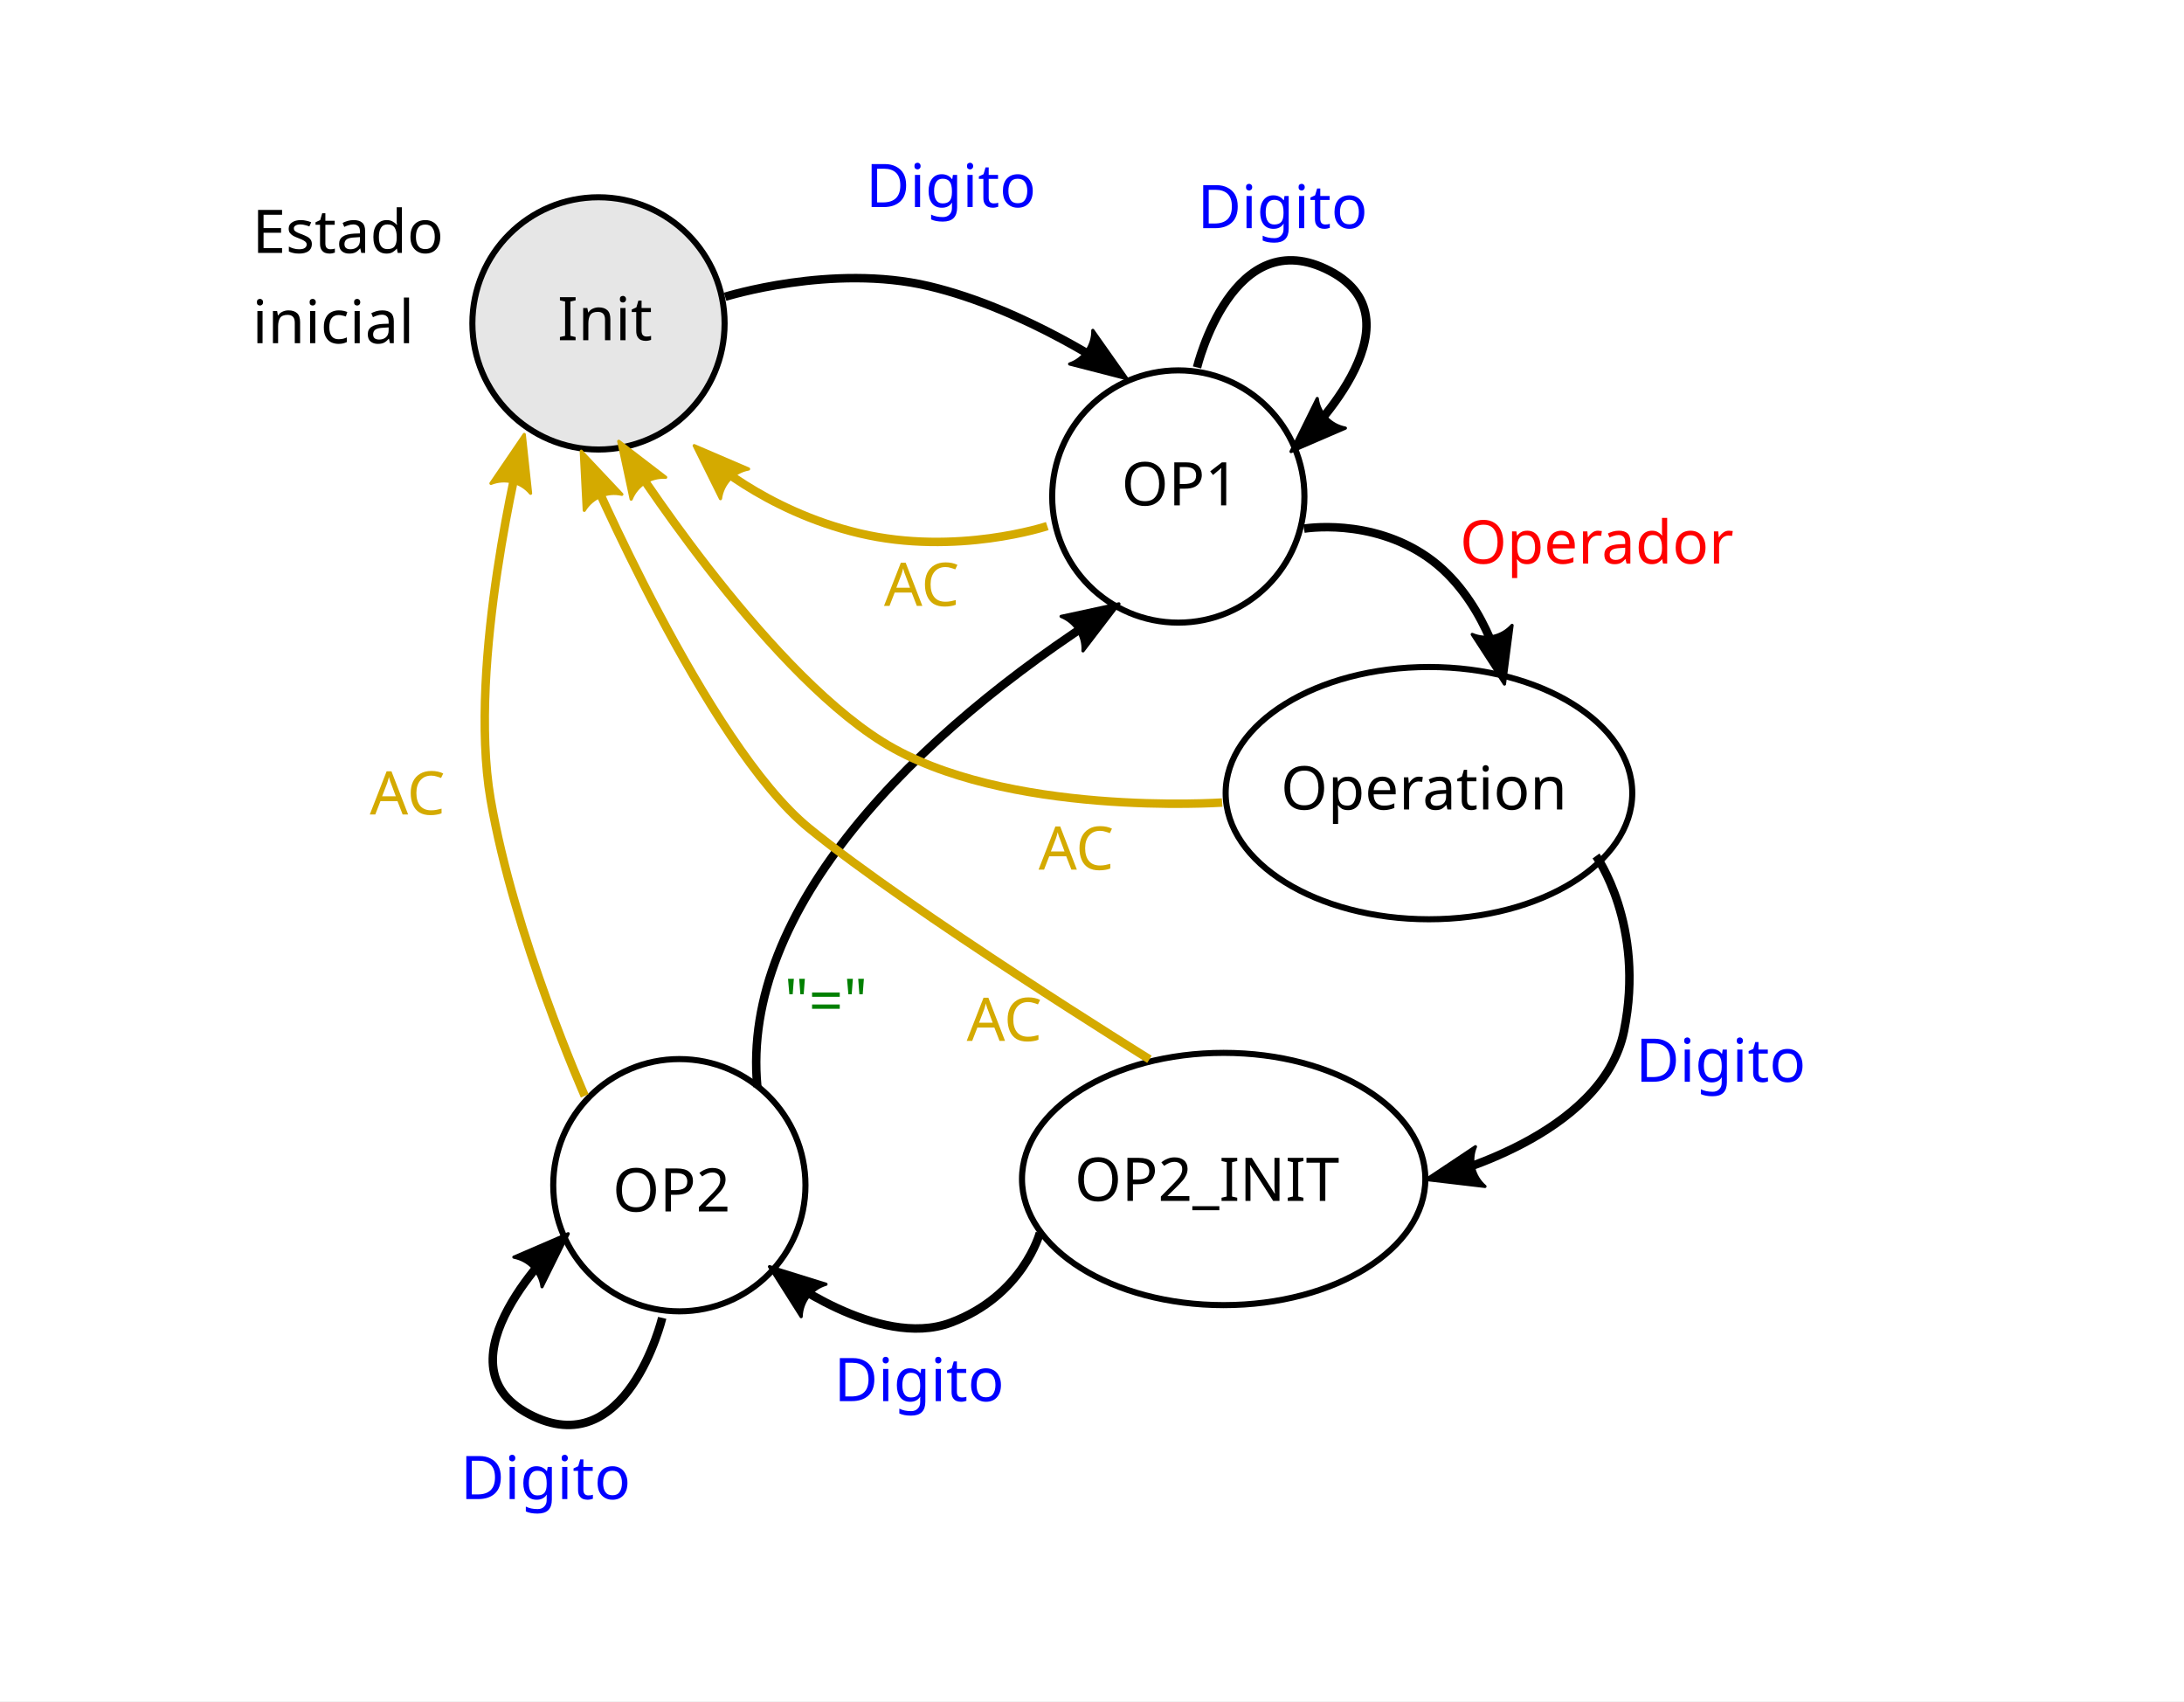
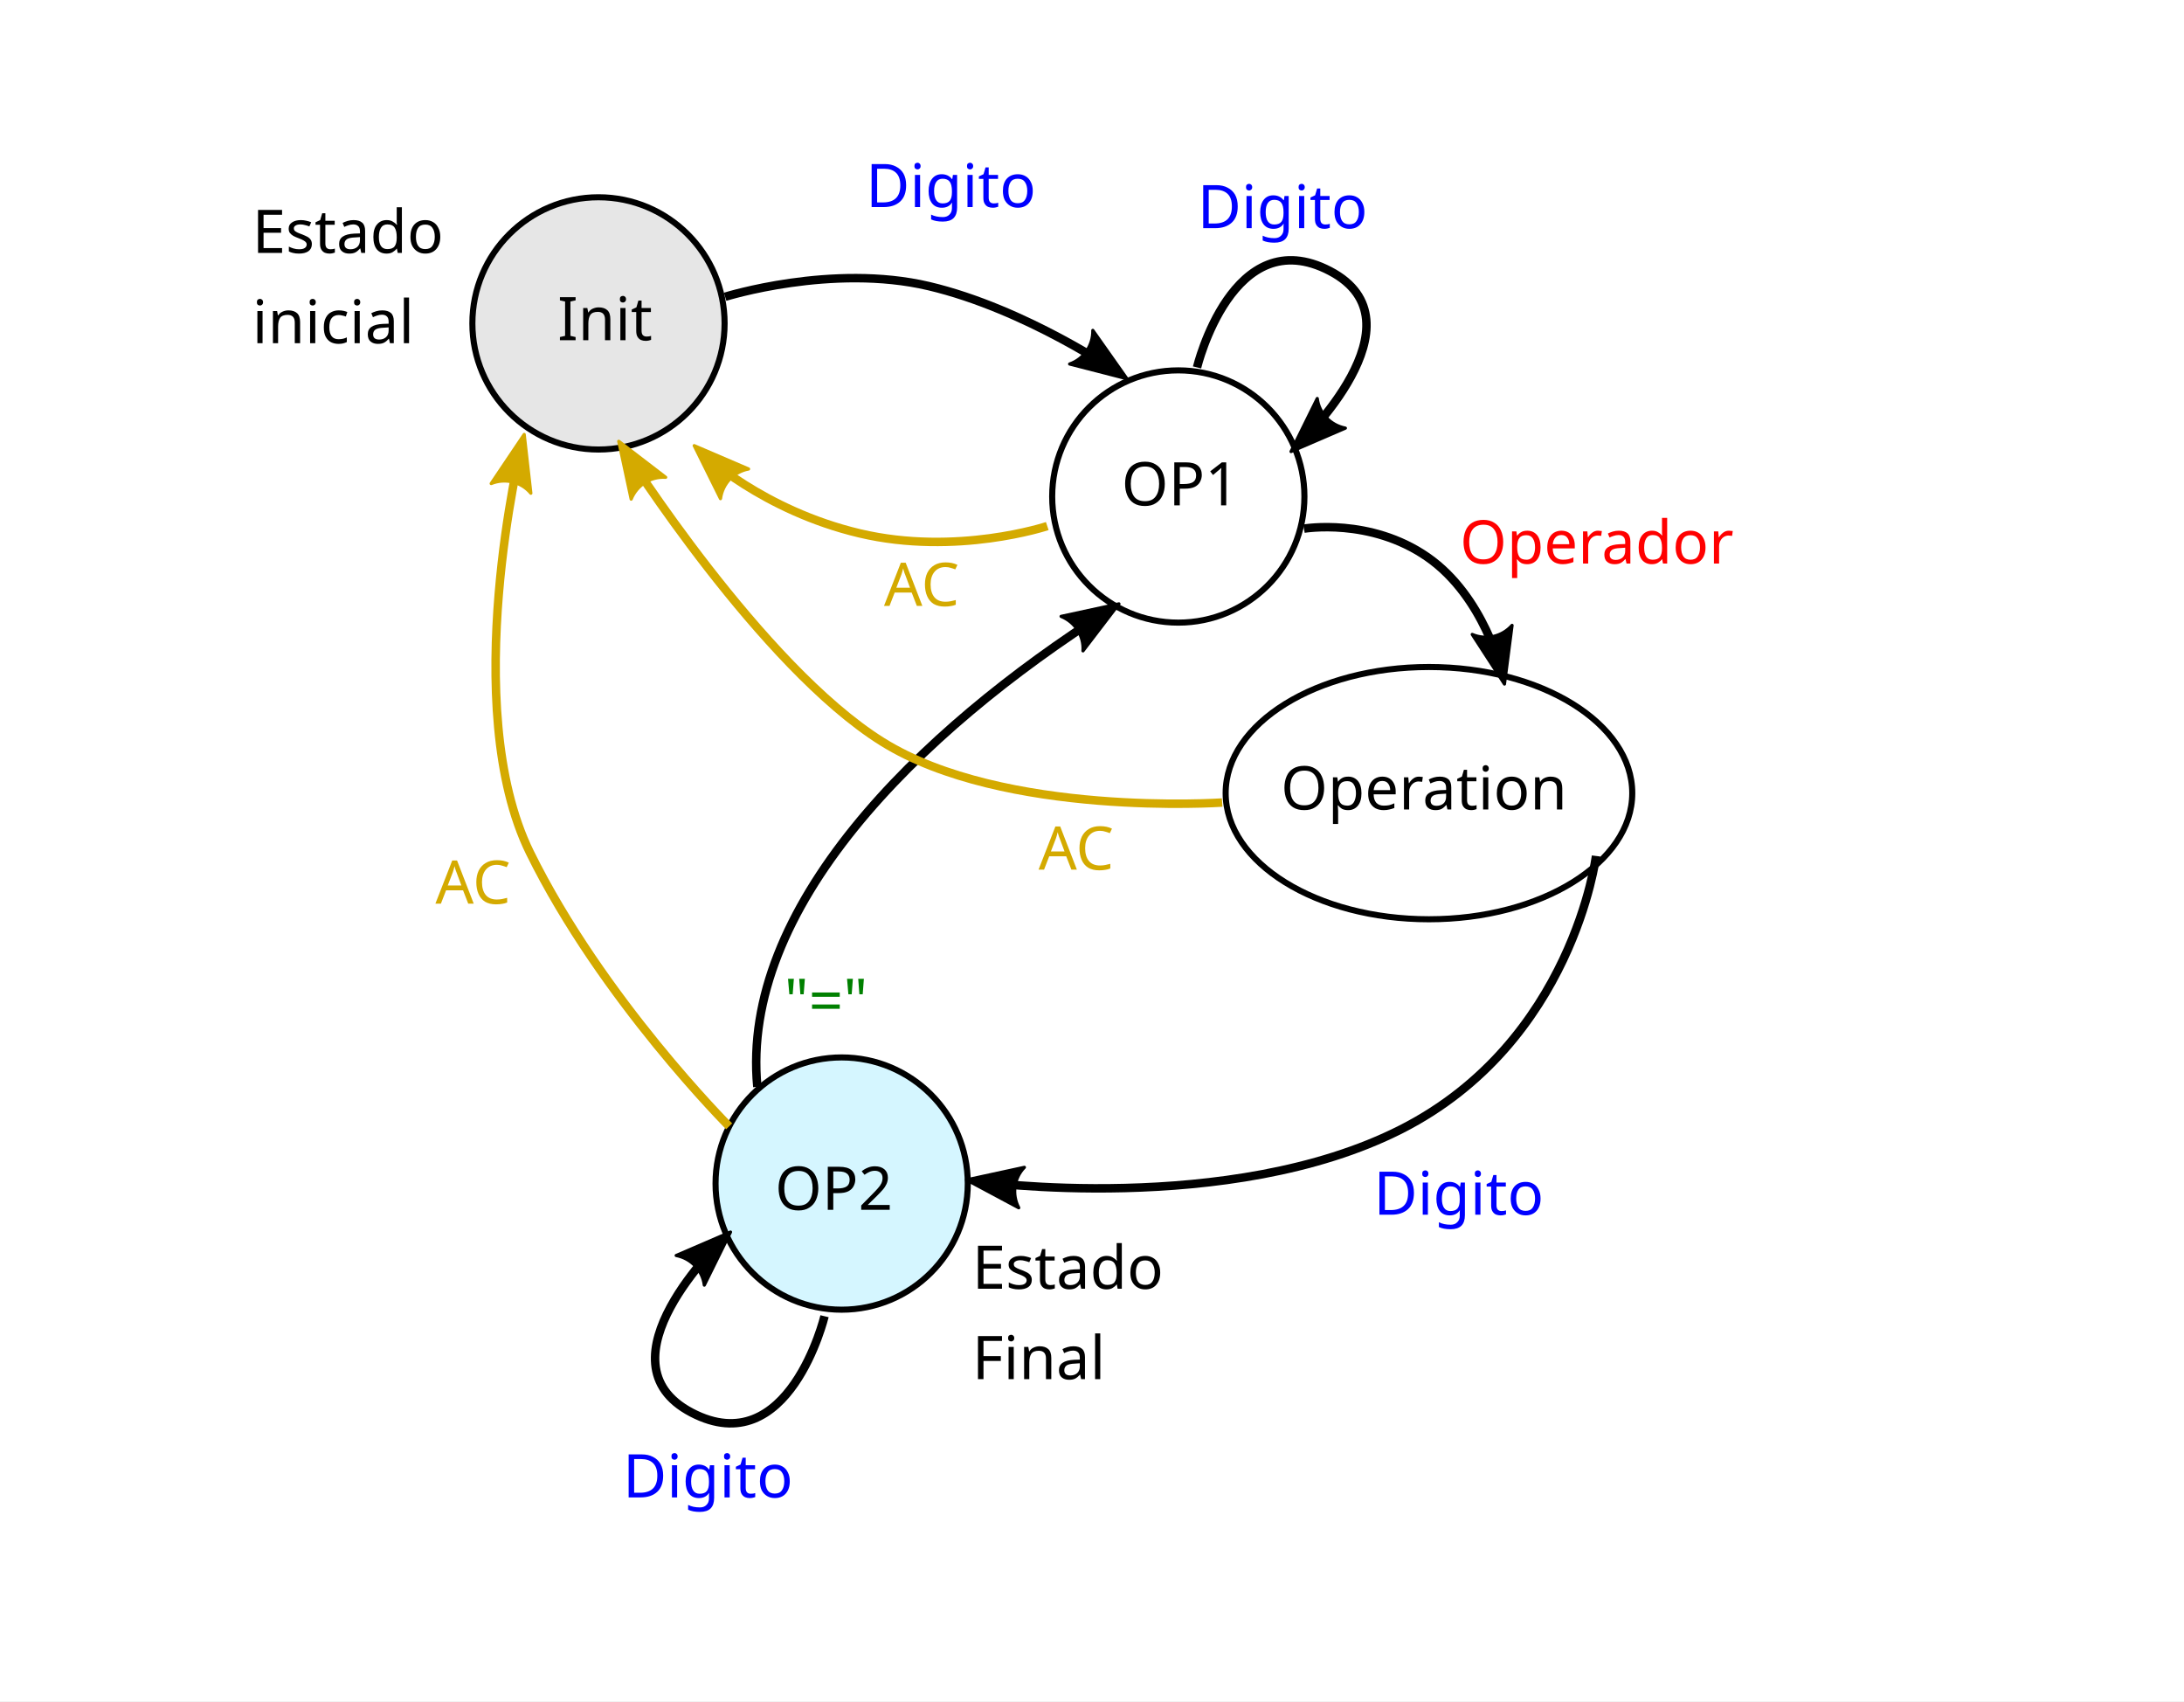
<svg xmlns="http://www.w3.org/2000/svg" id="svg8" version="1.1" viewBox="0 0 204.698 159.431" height="159.431mm" width="204.698mm">
  <defs id="defs2">
    <marker style="overflow:visible" id="marker1348" refX="0" refY="0" orient="auto">
      <path transform="scale(-0.6)" d="M 8.719,4.034 -2.207,0.016 8.719,-4.002 c -1.745,2.372 -1.735,5.617 -6e-7,8.035 z" style="fill:#d4aa00;fill-opacity:1;fill-rule:evenodd;stroke:#d4aa00;stroke-width:0.625;stroke-linejoin:round;stroke-opacity:1" id="path1346" />
    </marker>
    <marker style="overflow:visible" id="marker1174" refX="0" refY="0" orient="auto">
      <path transform="scale(-0.6)" d="M 8.719,4.034 -2.207,0.016 8.719,-4.002 c -1.745,2.372 -1.735,5.617 -6e-7,8.035 z" style="fill:#d4aa00;fill-opacity:1;fill-rule:evenodd;stroke:#d4aa00;stroke-width:0.625;stroke-linejoin:round;stroke-opacity:1" id="path1172" />
    </marker>
    <marker style="overflow:visible" id="marker1062" refX="0" refY="0" orient="auto">
      <path transform="scale(-0.6)" d="M 8.719,4.034 -2.207,0.016 8.719,-4.002 c -1.745,2.372 -1.735,5.617 -6e-7,8.035 z" style="fill:#d4aa00;fill-opacity:1;fill-rule:evenodd;stroke:#d4aa00;stroke-width:0.625;stroke-linejoin:round;stroke-opacity:1" id="path1060" />
    </marker>
    <marker style="overflow:visible" id="marker946" refX="0" refY="0" orient="auto">
      <path transform="scale(-0.6)" d="M 8.719,4.034 -2.207,0.016 8.719,-4.002 c -1.745,2.372 -1.735,5.617 -6e-7,8.035 z" style="fill:#d4aa00;fill-opacity:1;fill-rule:evenodd;stroke:#d4aa00;stroke-width:0.625;stroke-linejoin:round;stroke-opacity:1" id="path944" />
    </marker>
    <marker orient="auto" refY="0" refX="0" id="marker3472" style="overflow:visible">
      <path id="path3470" style="fill:#000000;fill-opacity:1;fill-rule:evenodd;stroke:#000000;stroke-width:0.625;stroke-linejoin:round;stroke-opacity:1" d="M 8.719,4.034 -2.207,0.016 8.719,-4.002 c -1.745,2.372 -1.735,5.617 -6e-7,8.035 z" transform="scale(-0.6)" />
    </marker>
    <marker style="overflow:visible" id="marker1501" refX="0" refY="0" orient="auto">
      <path transform="scale(-0.6)" d="M 8.719,4.034 -2.207,0.016 8.719,-4.002 c -1.745,2.372 -1.735,5.617 -6e-7,8.035 z" style="fill:#000000;fill-opacity:1;fill-rule:evenodd;stroke:#000000;stroke-width:0.625;stroke-linejoin:round;stroke-opacity:1" id="path1499" />
    </marker>
    <marker orient="auto" refY="0" refX="0" id="marker1303" style="overflow:visible">
      <path id="path1301" style="fill:#000000;fill-opacity:1;fill-rule:evenodd;stroke:#000000;stroke-width:0.625;stroke-linejoin:round;stroke-opacity:1" d="M 8.719,4.034 -2.207,0.016 8.719,-4.002 c -1.745,2.372 -1.735,5.617 -6e-7,8.035 z" transform="scale(-0.6)" />
    </marker>
    <marker style="overflow:visible" id="Arrow2Mend" refX="0" refY="0" orient="auto">
      <path transform="scale(-0.6)" d="M 8.719,4.034 -2.207,0.016 8.719,-4.002 c -1.745,2.372 -1.735,5.617 -6e-7,8.035 z" style="fill:#000000;fill-opacity:1;fill-rule:evenodd;stroke:#000000;stroke-width:0.625;stroke-linejoin:round;stroke-opacity:1" id="path1000" />
    </marker>
    <marker orient="auto" refY="0" refX="0" id="Arrow2Mend-6" style="overflow:visible">
      <path id="path1000-1" style="fill:#000000;fill-opacity:1;fill-rule:evenodd;stroke:#000000;stroke-width:0.625;stroke-linejoin:round;stroke-opacity:1" d="M 8.719,4.034 -2.207,0.016 8.719,-4.002 c -1.745,2.372 -1.735,5.617 -6e-7,8.035 z" transform="scale(-0.6)" />
    </marker>
    <marker orient="auto" refY="0" refX="0" id="marker1501-2" style="overflow:visible">
      <path id="path1499-0" style="fill:#000000;fill-opacity:1;fill-rule:evenodd;stroke:#000000;stroke-width:0.625;stroke-linejoin:round;stroke-opacity:1" d="M 8.719,4.034 -2.207,0.016 8.719,-4.002 c -1.745,2.372 -1.735,5.617 -6e-7,8.035 z" transform="scale(-0.6)" />
    </marker>
    <marker style="overflow:visible" id="marker1303-5" refX="0" refY="0" orient="auto">
      <path transform="scale(-0.6)" d="M 8.719,4.034 -2.207,0.016 8.719,-4.002 c -1.745,2.372 -1.735,5.617 -6e-7,8.035 z" style="fill:#000000;fill-opacity:1;fill-rule:evenodd;stroke:#000000;stroke-width:0.625;stroke-linejoin:round;stroke-opacity:1" id="path1301-9" />
    </marker>
  </defs>
  <g transform="translate(19.34678,0.796555)" id="layer2">
    <rect y="-0.797" x="-19.347" height="159.431" width="204.698" id="rect3721" style="fill:#ffffff;stroke:none;stroke-width:0.794;stroke-linecap:round;stroke-linejoin:round;stroke-miterlimit:4;stroke-dasharray:none;stroke-dashoffset:0" />
  </g>
  <g transform="translate(19.34678,0.796555)" id="layer1">
+     <circle style="fill:#d5f6ff;stroke:#000000;stroke-width:0.57;stroke-linecap:round;stroke-linejoin:round;stroke-miterlimit:4;stroke-dasharray:none;stroke-dashoffset:0" id="path909-7" cx="59.539" cy="110.119" r="11.82" />
    <circle r="11.82" cy="29.51" cx="36.747" id="path909" style="fill:#e6e6e6;stroke:#000000;stroke-width:0.57;stroke-linecap:round;stroke-linejoin:round;stroke-miterlimit:4;stroke-dasharray:none;stroke-dashoffset:0" />
    <text id="text835" y="31.084" x="32.914" style="font-style:normal;font-weight:normal;font-size:10.583px;font-family:sans-serif;fill:#000000;fill-opacity:1;stroke:none;stroke-width:0.265" xml:space="preserve">
      <tspan style="font-size:5.644px;stroke-width:0.265" y="31.084" x="32.914" id="tspan833">Init</tspan>
    </text>
    <text xml:space="preserve" style="font-style:normal;font-weight:normal;font-size:10.583px;font-family:sans-serif;fill:#000000;fill-opacity:1;stroke:none;stroke-width:0.265" x="85.761" y="46.565" id="text835-3">
      <tspan id="tspan833-6" x="85.761" y="46.565" style="font-size:5.644px;stroke-width:0.265">OP1</tspan>
    </text>
    <text id="text835-3-7" y="75.06" x="100.697" style="font-style:normal;font-weight:normal;font-size:10.583px;font-family:sans-serif;fill:#000000;fill-opacity:1;stroke:none;stroke-width:0.265" xml:space="preserve">
      <tspan style="font-size:5.644px;stroke-width:0.265" y="75.06" x="100.697" id="tspan833-6-5">Operation</tspan>
    </text>
-     <text id="text835-3-3" y="112.734" x="38.072" style="font-style:normal;font-weight:normal;font-size:10.583px;font-family:sans-serif;fill:#000000;fill-opacity:1;stroke:none;stroke-width:0.265" xml:space="preserve">
-       <tspan style="font-size:5.644px;stroke-width:0.265" y="112.734" x="38.072" id="tspan833-6-56">OP2</tspan>
-     </text>
-     <text xml:space="preserve" style="font-style:normal;font-weight:normal;font-size:10.583px;font-family:sans-serif;fill:#000000;fill-opacity:1;stroke:none;stroke-width:0.265" x="81.372" y="111.743" id="text835-3-3-2">
-       <tspan id="tspan833-6-56-9" x="81.372" y="111.743" style="font-size:5.644px;stroke-width:0.265">OP2_INIT</tspan>
+     <text id="text835-3-3" y="112.58" x="53.285" style="font-style:normal;font-weight:normal;font-size:10.583px;font-family:sans-serif;fill:#000000;fill-opacity:1;stroke:none;stroke-width:0.265" xml:space="preserve">
+       <tspan style="font-size:5.644px;stroke-width:0.265" y="112.58" x="53.285" id="tspan833-6-56">OP2</tspan>
    </text>
    <circle r="11.82" style="fill:none;stroke:#000000;stroke-width:0.57;stroke-linecap:round;stroke-linejoin:round;stroke-miterlimit:4;stroke-dasharray:none;stroke-dashoffset:0" id="path909-1" cx="91.091" cy="45.732" />
    <ellipse ry="11.82" rx="19.055" cy="73.531" cx="114.584" id="path909-1-2" style="fill:none;stroke:#000000;stroke-width:0.57;stroke-linecap:round;stroke-linejoin:round;stroke-miterlimit:4;stroke-dasharray:none;stroke-dashoffset:0" />
-     <circle style="fill:none;stroke:#000000;stroke-width:0.57;stroke-linecap:round;stroke-linejoin:round;stroke-miterlimit:4;stroke-dasharray:none;stroke-dashoffset:0" id="path909-7" cx="44.326" cy="110.273" r="11.82" />
-     <ellipse ry="11.82" rx="18.901" cy="109.691" cx="95.343" id="path909-7-0" style="fill:none;stroke:#000000;stroke-width:0.57;stroke-linecap:round;stroke-linejoin:round;stroke-miterlimit:4;stroke-dasharray:none;stroke-dashoffset:0" />
    <path id="path971" d="m 48.614,27.017 c 0,0 10.025,-3.147 19.105,-0.998 9.08,2.148 17.688,8.086 17.688,8.086" style="fill:none;stroke:#000000;stroke-width:0.794;stroke-linecap:butt;stroke-linejoin:miter;stroke-miterlimit:4;stroke-dasharray:none;stroke-opacity:1;marker-end:url(#Arrow2Mend)" />
    <text xml:space="preserve" style="font-style:normal;font-weight:normal;font-size:10.583px;font-family:sans-serif;fill:#0000ff;fill-opacity:1;stroke:none;stroke-width:0.265" x="61.802" y="18.606" id="text835-9">
      <tspan id="tspan833-3" x="61.802" y="18.606" style="font-size:5.644px;fill:#0000ff;stroke-width:0.265">Digito</tspan>
    </text>
    <path id="path1299" d="m 92.847,33.634 c 0,0 3.335,-13.808 12.46,-9.031 9.125,4.777 -2.892,16.188 -2.892,16.188" style="fill:none;stroke:#000000;stroke-width:0.794;stroke-linecap:butt;stroke-linejoin:miter;stroke-miterlimit:4;stroke-dasharray:none;stroke-opacity:1;marker-end:url(#marker1303)" />
    <text id="text835-9-6" y="20.585" x="92.88" style="font-style:normal;font-weight:normal;font-size:10.583px;font-family:sans-serif;fill:#0000ff;fill-opacity:1;stroke:none;stroke-width:0.265" xml:space="preserve">
      <tspan style="font-size:5.644px;fill:#0000ff;stroke-width:0.265" y="20.585" x="92.88" id="tspan833-3-0">Digito</tspan>
    </text>
    <path id="path1497" d="m 102.868,48.746 c 0,0 6.201,-1.062 11.562,2.657 5.361,3.718 6.99,10.882 6.99,10.882" style="fill:none;stroke:#000000;stroke-width:0.794;stroke-linecap:butt;stroke-linejoin:miter;stroke-miterlimit:4;stroke-dasharray:none;stroke-opacity:1;marker-end:url(#marker1501)" />
    <text xml:space="preserve" style="font-style:normal;font-weight:normal;font-size:10.583px;font-family:sans-serif;fill:#ff0000;fill-opacity:1;stroke:none;stroke-width:0.265" x="117.479" y="52.017" id="text835-9-6-6">
      <tspan id="tspan833-3-0-2" x="117.479" y="52.017" style="font-size:5.644px;fill:#ff0000;stroke-width:0.265">Operador</tspan>
    </text>
-     <path style="fill:none;stroke:#000000;stroke-width:0.794;stroke-linecap:butt;stroke-linejoin:miter;stroke-miterlimit:4;stroke-dasharray:none;stroke-opacity:1;marker-end:url(#Arrow2Mend-6)" d="m 130.242,79.419 c 0,0 4.64,6.447 2.622,16.399 -2.017,9.952 -17.517,13.67 -17.517,13.67" id="path971-8" />
-     <text xml:space="preserve" style="font-style:normal;font-weight:normal;font-size:10.583px;font-family:sans-serif;fill:#0000ff;fill-opacity:1;stroke:none;stroke-width:0.265" x="133.95" y="100.577" id="text835-9-6-7">
-       <tspan id="tspan833-3-0-9" x="133.95" y="100.577" style="font-size:5.644px;fill:#0000ff;stroke-width:0.265">Digito</tspan>
+     <path style="fill:none;stroke:#000000;stroke-width:0.794;stroke-linecap:butt;stroke-linejoin:miter;stroke-miterlimit:4;stroke-dasharray:none;stroke-opacity:1;marker-end:url(#Arrow2Mend-6)" d="m 130.242,79.419 c 0,0 -2.155,17.432 -18.258,25.61 -16.102,8.178 -39.696,4.883 -39.696,4.883" id="path971-8" />
+     <text xml:space="preserve" style="font-style:normal;font-weight:normal;font-size:10.583px;font-family:sans-serif;fill:#0000ff;fill-opacity:1;stroke:none;stroke-width:0.265" x="109.396" y="113.041" id="text835-9-6-7">
+       <tspan id="tspan833-3-0-9" x="109.396" y="113.041" style="font-size:5.644px;fill:#0000ff;stroke-width:0.265">Digito</tspan>
    </text>
-     <path style="fill:none;stroke:#000000;stroke-width:0.794;stroke-linecap:butt;stroke-linejoin:miter;stroke-miterlimit:4;stroke-dasharray:none;stroke-opacity:1;marker-end:url(#marker1501-2)" d="m 78.114,114.745 c 0,0 -1.561,5.879 -8.364,8.414 -6.802,2.534 -16.135,-4.619 -16.135,-4.619" id="path1497-2" />
-     <text id="text835-9-6-7-3" y="130.51" x="58.82" style="font-style:normal;font-weight:normal;font-size:10.583px;font-family:sans-serif;fill:#0000ff;fill-opacity:1;stroke:none;stroke-width:0.265" xml:space="preserve">
-       <tspan style="font-size:5.644px;fill:#0000ff;stroke-width:0.265" y="130.51" x="58.82" id="tspan833-3-0-9-7">Digito</tspan>
-     </text>
-     <path style="fill:none;stroke:#000000;stroke-width:0.794;stroke-linecap:butt;stroke-linejoin:miter;stroke-miterlimit:4;stroke-dasharray:none;stroke-opacity:1;marker-end:url(#marker1303-5)" d="m 42.72,122.706 c 0,0 -3.335,13.808 -12.46,9.031 -9.125,-4.777 2.892,-16.188 2.892,-16.188" id="path1299-2" />
-     <text xml:space="preserve" style="font-style:normal;font-weight:normal;font-size:10.583px;font-family:sans-serif;fill:#0000ff;fill-opacity:1;stroke:none;stroke-width:0.265" x="23.813" y="139.684" id="text835-9-6-7-3-2">
-       <tspan id="tspan833-3-0-9-7-8" x="23.813" y="139.684" style="font-size:5.644px;fill:#0000ff;stroke-width:0.265">Digito</tspan>
+     <path style="fill:none;stroke:#000000;stroke-width:0.794;stroke-linecap:butt;stroke-linejoin:miter;stroke-miterlimit:4;stroke-dasharray:none;stroke-opacity:1;marker-end:url(#marker1303-5)" d="m 57.933,122.551 c 0,0 -3.335,13.808 -12.46,9.031 -9.125,-4.777 2.892,-16.188 2.892,-16.188" id="path1299-2" />
+     <text xml:space="preserve" style="font-style:normal;font-weight:normal;font-size:10.583px;font-family:sans-serif;fill:#0000ff;fill-opacity:1;stroke:none;stroke-width:0.265" x="39.026" y="139.53" id="text835-9-6-7-3-2">
+       <tspan id="tspan833-3-0-9-7-8" x="39.026" y="139.53" style="font-size:5.644px;fill:#0000ff;stroke-width:0.265">Digito</tspan>
    </text>
    <path id="path3468" d="M 51.636,101.054 C 50.043,84.392 66.443,67.914 84.643,56.364" style="fill:none;stroke:#000000;stroke-width:0.794;stroke-linecap:butt;stroke-linejoin:miter;stroke-miterlimit:4;stroke-dasharray:none;stroke-opacity:1;marker-end:url(#marker3472)" />
    <text xml:space="preserve" style="font-style:normal;font-weight:normal;font-size:10.583px;font-family:sans-serif;fill:#008000;fill-opacity:1;stroke:none;stroke-width:0.265" x="54.151" y="94.963" id="text835-9-6-7-3-9">
      <tspan id="tspan833-3-0-9-7-7" x="54.151" y="94.963" style="font-size:5.644px;fill:#008000;stroke-width:0.265">"="</tspan>
    </text>
    <path id="path942" d="m 78.81,48.504 c 0,0 -8.506,2.83 -17.585,0.682 -9.08,-2.148 -14.738,-7.502 -14.738,-7.502" style="fill:none;stroke:#d4aa00;stroke-width:0.794;stroke-linecap:butt;stroke-linejoin:miter;stroke-miterlimit:4;stroke-dasharray:none;stroke-opacity:1;marker-end:url(#marker946)" />
    <text xml:space="preserve" style="font-style:normal;font-weight:normal;font-size:10.583px;font-family:sans-serif;fill:#d4aa00;fill-opacity:1;stroke:none;stroke-width:0.265" x="63.508" y="55.988" id="text1050">
      <tspan id="tspan1048" x="63.508" y="55.988" style="font-size:5.644px;fill:#d4aa00;stroke-width:0.265">AC</tspan>
    </text>
    <path id="path1058" d="m 95.201,74.412 c 0,0 -20.473,1.403 -31.845,-5.688 C 51.983,61.633 39.214,41.442 39.214,41.442" style="fill:none;stroke:#d4aa00;stroke-width:0.794;stroke-linecap:butt;stroke-linejoin:miter;stroke-miterlimit:4;stroke-dasharray:none;stroke-opacity:1;marker-end:url(#marker1062)" />
    <text xml:space="preserve" style="font-style:normal;font-weight:normal;font-size:10.583px;font-family:sans-serif;fill:#d4aa00;fill-opacity:1;stroke:none;stroke-width:0.265" x="77.992" y="80.7" id="text1156">
      <tspan id="tspan1154" x="77.992" y="80.7" style="font-size:5.644px;fill:#d4aa00;stroke-width:0.265">AC</tspan>
    </text>
-     <path id="path1170" d="m 88.386,98.476 c 0,0 -22.315,-13.837 -31.919,-21.667 C 46.862,68.979 35.553,42.455 35.553,42.455" style="fill:none;stroke:#d4aa00;stroke-width:0.794;stroke-linecap:butt;stroke-linejoin:miter;stroke-miterlimit:4;stroke-dasharray:none;stroke-opacity:1;marker-end:url(#marker1174)" />
-     <text xml:space="preserve" style="font-style:normal;font-weight:normal;font-size:10.583px;font-family:sans-serif;fill:#d4aa00;fill-opacity:1;stroke:none;stroke-width:0.265" x="71.258" y="96.753" id="text1276">
-       <tspan id="tspan1274" x="71.258" y="96.753" style="font-size:5.644px;fill:#d4aa00;stroke-width:0.265">AC</tspan>
-     </text>
-     <path id="path1344" d="m 35.46,101.901 c 0,0 -6.643,-15.001 -8.829,-27.814 -2.185,-12.813 2.911,-33.148 2.911,-33.148" style="fill:none;stroke:#d4aa00;stroke-width:0.794;stroke-linecap:butt;stroke-linejoin:miter;stroke-miterlimit:4;stroke-dasharray:none;stroke-opacity:1;marker-end:url(#marker1348)" />
-     <text xml:space="preserve" style="font-style:normal;font-weight:normal;font-size:10.583px;font-family:sans-serif;fill:#d4aa00;fill-opacity:1;stroke:none;stroke-width:0.265" x="15.314" y="75.533" id="text1470">
-       <tspan id="tspan1468" x="15.314" y="75.533" style="font-size:5.644px;fill:#d4aa00;stroke-width:0.265">AC</tspan>
+     <path id="path1344" d="m 48.993,104.757 c 0,0 -11.905,-11.908 -18.665,-25.641 C 23.569,65.382 29.542,40.939 29.542,40.939" style="fill:none;stroke:#d4aa00;stroke-width:0.794;stroke-linecap:butt;stroke-linejoin:miter;stroke-miterlimit:4;stroke-dasharray:none;stroke-opacity:1;marker-end:url(#marker1348)" />
+     <text xml:space="preserve" style="font-style:normal;font-weight:normal;font-size:10.583px;font-family:sans-serif;fill:#d4aa00;fill-opacity:1;stroke:none;stroke-width:0.265" x="21.461" y="83.891" id="text1470">
+       <tspan id="tspan1468" x="21.461" y="83.891" style="font-size:5.644px;fill:#d4aa00;stroke-width:0.265">AC</tspan>
    </text>
    <text xml:space="preserve" style="font-style:normal;font-weight:normal;font-size:10.583px;line-height:0.8;font-family:sans-serif;fill:#000000;fill-opacity:1;stroke:none;stroke-width:0.265" x="4.292" y="22.903" id="text1474">
      <tspan id="tspan1472" x="4.292" y="22.903" style="font-size:5.644px;stroke-width:0.265">Estado</tspan>
      <tspan x="4.292" y="31.37" style="font-size:5.644px;stroke-width:0.265" id="tspan1476">inicial</tspan>
      <tspan x="4.292" y="39.837" style="font-size:5.644px;stroke-width:0.265" id="tspan1478" />
    </text>
+     <text xml:space="preserve" style="font-style:normal;font-weight:normal;font-size:10.583px;line-height:0.8;font-family:sans-serif;fill:#000000;fill-opacity:1;stroke:none;stroke-width:0.265" x="71.771" y="119.979" id="text1008">
+       <tspan id="tspan1002" x="71.771" y="119.979" style="font-size:5.644px;stroke-width:0.265">Estado</tspan>
+       <tspan x="71.771" y="128.446" style="font-size:5.644px;stroke-width:0.265" id="tspan1004">Final</tspan>
+       <tspan x="71.771" y="136.912" style="font-size:5.644px;stroke-width:0.265" id="tspan1006" />
+     </text>
  </g>
</svg>
